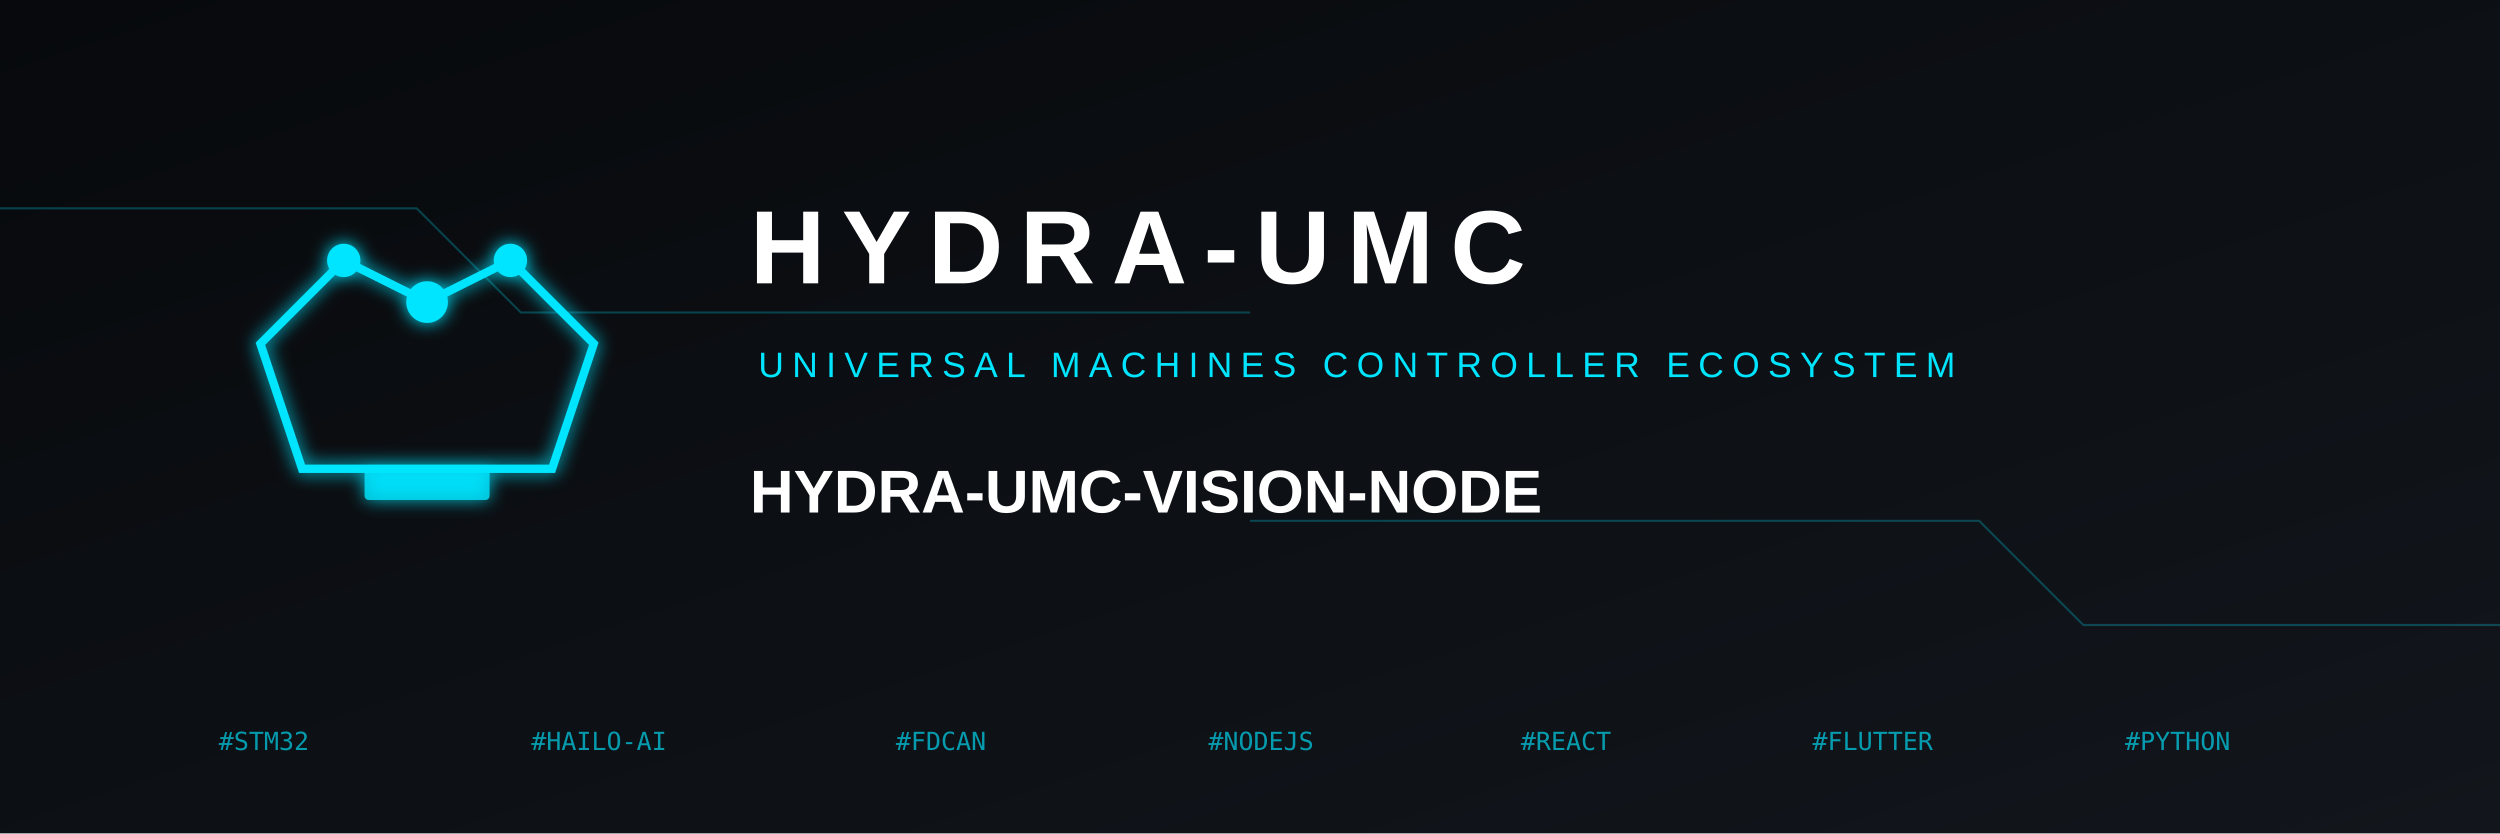
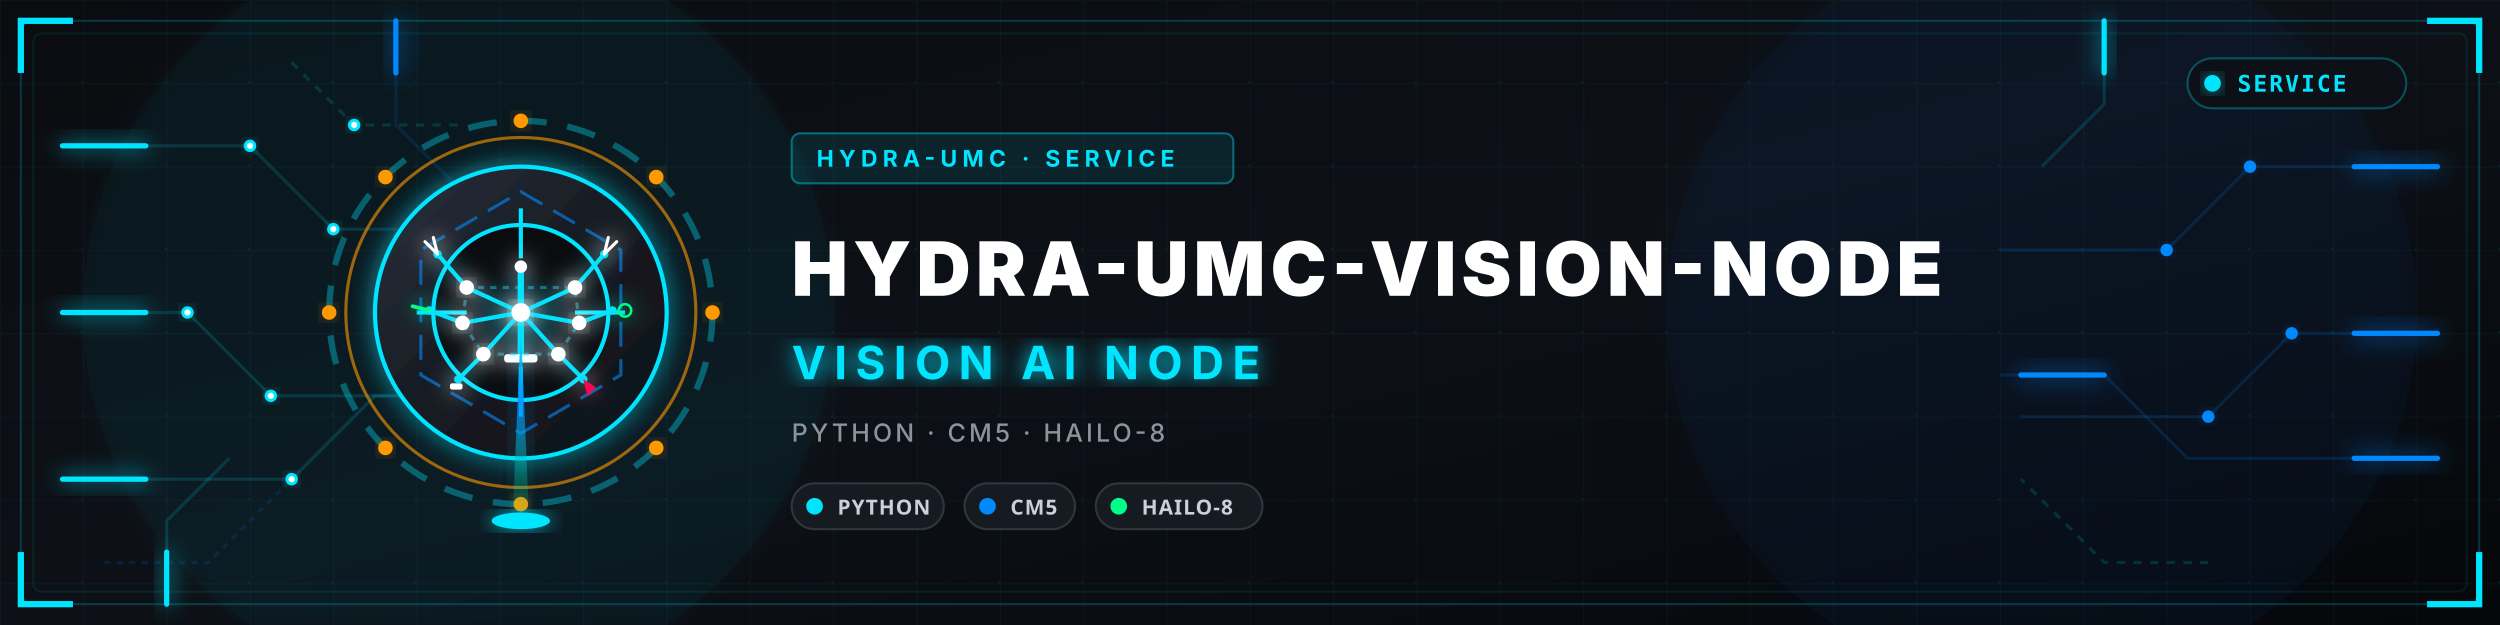
- <svg xmlns="http://www.w3.org/2000/svg" viewBox="0 0 1200 400" role="img" aria-labelledby="title desc">
+ <svg xmlns="http://www.w3.org/2000/svg" viewBox="0 0 1200 300" width="100%" height="100%">
  <defs>
-     <linearGradient id="bg" x1="0%" y1="0%" x2="100%" y2="100%">
-       <stop stop-color="#07090C" />
-       <stop offset="1" stop-color="#12161C" />
-     </linearGradient>
-     <filter id="g">
-       <feGaussianBlur stdDeviation="4" result="b" />
+     <linearGradient id="bgGlow" x1="0%" y1="0%" x2="100%" y2="100%">
+       <stop offset="0%" stop-color="#0A0C10" />
+       <stop offset="50%" stop-color="#0D1117" />
+       <stop offset="100%" stop-color="#05070A" />
+     </linearGradient>
+     <linearGradient id="cyanGlow" x1="0%" y1="0%" x2="100%" y2="0%">
+       <stop offset="0%" stop-color="#00E5FF" stop-opacity="0.8" />
+       <stop offset="100%" stop-color="#0088FF" stop-opacity="0.9" />
+     </linearGradient>
+     <linearGradient id="hydraCyanGlow" x1="0%" y1="0%" x2="100%" y2="100%">
+       <stop offset="0%" stop-color="#00F0FF" />
+       <stop offset="100%" stop-color="#0077FF" />
+     </linearGradient>
+     <linearGradient id="laserBeam" x1="0%" y1="0%" x2="0%" y2="100%">
+       <stop offset="0%" stop-color="#00E5FF" stop-opacity="1" />
+       <stop offset="40%" stop-color="#0088FF" stop-opacity="0.8" />
+       <stop offset="100%" stop-color="#00FF88" stop-opacity="0" />
+     </linearGradient>
+     <linearGradient id="metalGradient" x1="0%" y1="0%" x2="100%" y2="100%">
+       <stop offset="0%" stop-color="#2A303C" />
+       <stop offset="50%" stop-color="#161B22" />
+       <stop offset="100%" stop-color="#0D1117" />
+     </linearGradient>
+     <filter id="glowCyan" x="-20%" y="-20%" width="140%" height="140%">
+       <feGaussianBlur stdDeviation="5" result="blur" />
      <feMerge>
-         <feMergeNode in="b" />
+         <feMergeNode in="blur" />
        <feMergeNode in="SourceGraphic" />
      </feMerge>
    </filter>
+     <filter id="glowBlue" x="-20%" y="-20%" width="140%" height="140%">
+       <feGaussianBlur stdDeviation="6" result="blur" />
+       <feMerge>
+         <feMergeNode in="blur" />
+         <feMergeNode in="SourceGraphic" />
+       </feMerge>
+     </filter>
+     <filter id="glowBeam" x="-30%" y="-30%" width="160%" height="160%">
+       <feGaussianBlur stdDeviation="8" result="blur" />
+       <feMerge>
+         <feMergeNode in="blur" />
+         <feMergeNode in="SourceGraphic" />
+       </feMerge>
+     </filter>
+     <pattern id="cyberGrid" width="40" height="40" patternUnits="userSpaceOnUse">
+       <path d="M 40 0 L 0 0 0 40" fill="none" stroke="#00E5FF" stroke-opacity="0.04" stroke-width="1" />
+       <circle cx="40" cy="40" r="1" fill="#00E5FF" fill-opacity="0.1" />
+     </pattern>
+     <g id="pcbNode">
+       <circle cx="0" cy="0" r="3" fill="#00E5FF" filter="url(#glowCyan)" />
+       <circle cx="0" cy="0" r="1.5" fill="#FFFFFF" />
+     </g>
  </defs>
-   <rect width="1200" height="400" fill="url(#bg)" />
-   <g fill="none" stroke="#00E5FF" stroke-width="1" opacity=".25">
-     <path d="M0 100H200L250 150H600" />
-     <path d="M1200 300H1000L950 250H600" />
-   </g>
-   <g transform="translate(205 185)" filter="url(#g)">
-     <path d="M-60,40 -80,-20 -40,-60 0,-40 40,-60 80,-20 60,40Z" fill="none" stroke="#00E5FF" stroke-width="4" />
-     <circle cy="-40" r="10" fill="#00E5FF" />
-     <circle cx="-40" cy="-60" r="8" fill="#00E5FF" />
-     <circle cx="40" cy="-60" r="8" fill="#00E5FF" />
-     <rect x="-30" y="40" width="60" height="15" rx="2" fill="#00E5FF" opacity=".8" />
-   </g>
-   <text x="360" y="136" font-family="Arial,sans-serif" font-size="50" font-weight="bold" fill="#FFF" letter-spacing="8">HYDRA-UMC</text>
-   <text x="364" y="181" font-family="Arial,sans-serif" font-size="17" fill="#00E5FF" letter-spacing="4">UNIVERSAL MACHINES CONTROLLER ECOSYSTEM</text>
-   <text x="360" y="246" font-family="Arial,sans-serif" font-size="29" font-weight="bold" fill="#FFF">HYDRA-UMC-VISION-NODE</text>
-   <g font-family="monospace" font-size="12" fill="#00E5FF" opacity=".65">
-     <text x="105" y="360">#STM32</text>
-     <text x="255" y="360">#HAILO-AI</text>
-     <text x="430" y="360">#FDCAN</text>
-     <text x="580" y="360">#NODEJS</text>
-     <text x="730" y="360">#REACT</text>
-     <text x="870" y="360">#FLUTTER</text>
-     <text x="1020" y="360">#PYTHON</text>
+   <rect width="1200" height="300" fill="url(#bgGlow)" />
+   <rect width="1200" height="300" fill="url(#cyberGrid)" />
+   <circle cx="220" cy="150" r="180" fill="#00E5FF" fill-opacity="0.03" filter="url(#glowCyan)">
+     <animate attributeName="fill-opacity" values="0.02;0.05;0.02" dur="6s" repeatCount="indefinite" />
+   </circle>
+   <circle cx="980" cy="150" r="180" fill="#0077FF" fill-opacity="0.03" filter="url(#glowBlue)">
+     <animate attributeName="fill-opacity" values="0.02;0.05;0.02" dur="6s" repeatCount="indefinite" />
+   </circle>
+   <rect x="10" y="10" width="1180" height="280" fill="none" stroke="#00E5FF" stroke-opacity="0.2" stroke-width="1" rx="6" />
+   <rect x="16" y="16" width="1168" height="268" fill="none" stroke="#00E5FF" stroke-opacity="0.08" stroke-width="1" rx="4" />
+   <path d="M 10 35 L 10 10 L 35 10" fill="none" stroke="#00E5FF" stroke-width="3">
+     <animate attributeName="stroke-opacity" values="0.6;1;0.6" dur="3s" repeatCount="indefinite" />
+   </path>
+   <path d="M 1190 35 L 1190 10 L 1165 10" fill="none" stroke="#00E5FF" stroke-width="3">
+     <animate attributeName="stroke-opacity" values="0.6;1;0.6" dur="3s" repeatCount="indefinite" />
+   </path>
+   <path d="M 10 265 L 10 290 L 35 290" fill="none" stroke="#00E5FF" stroke-width="3">
+     <animate attributeName="stroke-opacity" values="0.6;1;0.6" dur="3s" repeatCount="indefinite" />
+   </path>
+   <path d="M 1190 265 L 1190 290 L 1165 290" fill="none" stroke="#00E5FF" stroke-width="3">
+     <animate attributeName="stroke-opacity" values="0.6;1;0.6" dur="3s" repeatCount="indefinite" />
+   </path>
+   <g stroke="#00E5FF" stroke-opacity="0.15" stroke-width="1.5" fill="none">
+     <path d="M 30 70 L 120 70 L 160 110 L 240 110" />
+     <path d="M 30 150 L 90 150 L 130 190 L 220 190" />
+     <path d="M 30 230 L 140 230 L 180 190 L 210 190" />
+     <path d="M 80 290 L 80 250 L 110 220" />
+     <path d="M 190 10 L 190 60 L 220 90" stroke="#0077FF" stroke-opacity="0.15" />
+     <path d="M 140 30 L 170 60 L 220 60" stroke-dasharray="4,4" />
+     <path d="M 50 270 L 100 270 L 140 230" stroke="#0077FF" stroke-opacity="0.15" stroke-dasharray="3,3" />
+   </g>
+   <g fill="none" stroke-linecap="round" stroke-linejoin="round">
+     <path d="M 30 70 L 120 70 L 160 110 L 240 110" stroke="#00E5FF" stroke-width="2.5" stroke-dasharray="40, 240" filter="url(#glowCyan)">
+       <animate attributeName="stroke-dashoffset" values="280;0" dur="3s" repeatCount="indefinite" />
+     </path>
+     <path d="M 30 150 L 90 150 L 130 190 L 220 190" stroke="#00E5FF" stroke-width="2.5" stroke-dasharray="40, 220" filter="url(#glowCyan)">
+       <animate attributeName="stroke-dashoffset" values="260;0" dur="3.5s" repeatCount="indefinite" />
+     </path>
+     <path d="M 30 230 L 140 230 L 180 190 L 210 190" stroke="#00E5FF" stroke-width="2.5" stroke-dasharray="40, 230" filter="url(#glowCyan)">
+       <animate attributeName="stroke-dashoffset" values="270;0" dur="3.2s" repeatCount="indefinite" />
+     </path>
+     <path d="M 80 290 L 80 250 L 110 220" stroke="#00E5FF" stroke-width="2.5" stroke-dasharray="25, 100" filter="url(#glowCyan)">
+       <animate attributeName="stroke-dashoffset" values="125;0" dur="2.5s" repeatCount="indefinite" />
+     </path>
+     <path d="M 190 10 L 190 60 L 220 90" stroke="#0088FF" stroke-width="2.5" stroke-dasharray="25, 90" filter="url(#glowBlue)">
+       <animate attributeName="stroke-dashoffset" values="115;0" dur="2.8s" repeatCount="indefinite" />
+     </path>
+   </g>
+   <use href="#pcbNode" x="120" y="70" />
+   <use href="#pcbNode" x="160" y="110" />
+   <use href="#pcbNode" x="90" y="150" />
+   <use href="#pcbNode" x="130" y="190" />
+   <use href="#pcbNode" x="140" y="230" />
+   <use href="#pcbNode" x="170" y="60" />
+   <g stroke="#0088FF" stroke-opacity="0.15" stroke-width="1.5" fill="none">
+     <path d="M 1170 80 L 1080 80 L 1040 120 L 960 120" />
+     <path d="M 1170 160 L 1100 160 L 1060 200 L 970 200" />
+     <path d="M 1170 220 L 1050 220 L 1010 180 M 1010 180 L 960 180" />
+     <path d="M 1010 10 L 1010 50 L 980 80" stroke="#00E5FF" stroke-opacity="0.15" />
+     <path d="M 1060 270 L 1010 270 L 970 230" stroke="#00E5FF" stroke-opacity="0.15" stroke-dasharray="4,4" />
+   </g>
+   <g fill="none" stroke-linecap="round" stroke-linejoin="round">
+     <path d="M 1170 80 L 1080 80 L 1040 120 L 960 120" stroke="#0088FF" stroke-width="2.5" stroke-dasharray="40, 230" filter="url(#glowBlue)">
+       <animate attributeName="stroke-dashoffset" values="0;270" dur="3.5s" repeatCount="indefinite" />
+     </path>
+     <path d="M 1170 160 L 1100 160 L 1060 200 L 970 200" stroke="#0088FF" stroke-width="2.5" stroke-dasharray="40, 240" filter="url(#glowBlue)">
+       <animate attributeName="stroke-dashoffset" values="0;280" dur="3.8s" repeatCount="indefinite" />
+     </path>
+     <path d="M 1170 220 L 1050 220 L 1010 180 M 1010 180 L 960 180" stroke="#0088FF" stroke-width="2.5" stroke-dasharray="40, 250" filter="url(#glowBlue)">
+       <animate attributeName="stroke-dashoffset" values="0;290" dur="4s" repeatCount="indefinite" />
+     </path>
+     <path d="M 1010 10 L 1010 50 L 980 80" stroke="#00E5FF" stroke-width="2.5" stroke-dasharray="25, 95" filter="url(#glowCyan)">
+       <animate attributeName="stroke-dashoffset" values="0;120" dur="2.6s" repeatCount="indefinite" />
+     </path>
+   </g>
+   <circle cx="1080" cy="80" r="3" fill="#0088FF" filter="url(#glowBlue)" />
+   <circle cx="1040" cy="120" r="3" fill="#0088FF" filter="url(#glowBlue)" />
+   <circle cx="1100" cy="160" r="3" fill="#0088FF" filter="url(#glowBlue)" />
+   <circle cx="1060" cy="200" r="3" fill="#0088FF" filter="url(#glowBlue)" />
+   <g transform="translate(250, 150)">
+     <g>
+       <circle cx="0" cy="0" r="92" fill="none" stroke="#00E5FF" stroke-opacity="0.35" stroke-width="3" stroke-dasharray="14,10" />
+       <circle cx="0" cy="0" r="84" fill="none" stroke="#FF9900" stroke-opacity="0.6" stroke-width="1.5" />
+       <circle cx="92" cy="0" r="3.5" fill="#FF9900" filter="url(#glowBlue)" />
+       <circle cx="65" cy="65" r="3.5" fill="#FF9900" filter="url(#glowBlue)" />
+       <circle cx="0" cy="92" r="3.5" fill="#FF9900" filter="url(#glowBlue)" />
+       <circle cx="-65" cy="65" r="3.5" fill="#FF9900" filter="url(#glowBlue)" />
+       <circle cx="-92" cy="0" r="3.5" fill="#FF9900" filter="url(#glowBlue)" />
+       <circle cx="-65" cy="-65" r="3.5" fill="#FF9900" filter="url(#glowBlue)" />
+       <circle cx="0" cy="-92" r="3.5" fill="#FF9900" filter="url(#glowBlue)" />
+       <circle cx="65" cy="-65" r="3.5" fill="#FF9900" filter="url(#glowBlue)" />
+       <animateTransform attributeName="transform" type="rotate" from="0 0 0" to="360 0 0" dur="25s" repeatCount="indefinite" />
+     </g>
+     <circle cx="0" cy="0" r="70" fill="url(#metalGradient)" stroke="#00E5FF" stroke-width="2" filter="url(#glowCyan)" />
+     <g>
+       <polygon points="0,-58 48,-30 48,30 0,58 -48,30 -48,-30" fill="none" stroke="#0088FF" stroke-width="1.5" stroke-dasharray="12,6" opacity="0.6" />
+       <animateTransform attributeName="transform" type="rotate" from="360 0 0" to="0 0 0" dur="18s" repeatCount="indefinite" />
+     </g>
+     <circle cx="0" cy="0" r="42" fill="#0A0C10" stroke="#00E5FF" stroke-width="2" />
+     <line x1="-50" y1="0" x2="-26" y2="0" stroke="#00E5FF" stroke-width="2" />
+     <line x1="26" y1="0" x2="50" y2="0" stroke="#00E5FF" stroke-width="2" />
+     <line x1="0" y1="-50" x2="0" y2="-26" stroke="#00E5FF" stroke-width="2" />
+     <line x1="0" y1="26" x2="0" y2="50" stroke="#00E5FF" stroke-width="2" />
+     <g id="hydra8ArmSystem" filter="url(#glowCyan)">
+       <line x1="0" y1="0" x2="0" y2="22" stroke="#00E5FF" stroke-width="3" stroke-linecap="round" />
+       <rect x="-8" y="20" width="16" height="4" rx="1.5" fill="#FFFFFF" />
+       <line x1="0" y1="0" x2="0" y2="-22" stroke="#00E5FF" stroke-width="3" stroke-linecap="round" />
+       <circle cx="0" cy="-22" r="3" fill="#FFFFFF" />
+       <path d="M -26 -12 L -28 5 L -18 20 L 18 20 L 28 5 L 26 -12 Z" fill="none" stroke="#00E5FF" stroke-width="1.5" stroke-dasharray="3,3" opacity="0.4" />
+       <path d="M 0 0 L -26 -12 M 0 0 L -28 5 M 0 0 L -18 20 M 0 0 L 18 20 M 0 0 L 28 5 M 0 0 L 26 -12" stroke="#00E5FF" stroke-width="2" stroke-linecap="round" />
+       <g transform="translate(-26, -12)">
+         <g>
+           <animateTransform attributeName="transform" type="rotate" values="-25;15;-25" dur="3.4s" repeatCount="indefinite" />
+           <line x1="0" y1="0" x2="-14" y2="-16" stroke="#00E5FF" stroke-width="2" stroke-linecap="round" />
+           <circle cx="-14" cy="-16" r="2" fill="#00E5FF" />
+           <g transform="translate(-14, -16)">
+             <animateTransform attributeName="transform" type="rotate" values="30;-20;30" dur="3.4s" repeatCount="indefinite" />
+             <path d="M 0 0 L -6 -6 M 0 0 L -2 -8" stroke="#FFFFFF" stroke-width="1.5" stroke-linecap="round" />
+           </g>
+         </g>
+       </g>
+       <g transform="translate(-28, 5)">
+         <g>
+           <animateTransform attributeName="transform" type="rotate" values="-18;22;-18" dur="4.0s" repeatCount="indefinite" />
+           <line x1="0" y1="0" x2="-16" y2="-6" stroke="#00E5FF" stroke-width="2" stroke-linecap="round" />
+           <circle cx="-16" cy="-6" r="2" fill="#00E5FF" />
+           <g transform="translate(-16, -6)">
+             <animateTransform attributeName="transform" type="rotate" values="-25;25;-25" dur="4.0s" repeatCount="indefinite" />
+             <line x1="0" y1="0" x2="-8" y2="-2" stroke="#00FF88" stroke-width="1.8" stroke-linecap="round" />
+           </g>
+         </g>
+       </g>
+       <g transform="translate(-18, 20)">
+         <g>
+           <animateTransform attributeName="transform" type="rotate" values="-15;20;-15" dur="4.5s" repeatCount="indefinite" />
+           <line x1="0" y1="0" x2="-12" y2="12" stroke="#00E5FF" stroke-width="2" stroke-linecap="round" />
+           <circle cx="-12" cy="12" r="2" fill="#00E5FF" />
+           <g transform="translate(-12, 12)">
+             <animateTransform attributeName="transform" type="rotate" values="20;-15;20" dur="4.5s" repeatCount="indefinite" />
+             <rect x="-4" y="2" width="6" height="3" rx="1" fill="#FFFFFF" />
+           </g>
+         </g>
+       </g>
+       <g transform="translate(18, 20)">
+         <g>
+           <animateTransform attributeName="transform" type="rotate" values="15;-20;15" dur="4.2s" repeatCount="indefinite" />
+           <line x1="0" y1="0" x2="12" y2="12" stroke="#00E5FF" stroke-width="2" stroke-linecap="round" />
+           <circle cx="12" cy="12" r="2" fill="#00E5FF" />
+           <g transform="translate(12, 12)">
+             <animateTransform attributeName="transform" type="rotate" values="-20;15;-20" dur="4.2s" repeatCount="indefinite" />
+             <polygon points="0,0 6,4 2,8" fill="#FF0055" />
+           </g>
+         </g>
+       </g>
+       <g transform="translate(28, 5)">
+         <g>
+           <animateTransform attributeName="transform" type="rotate" values="22;-18;22" dur="3.8s" repeatCount="indefinite" />
+           <line x1="0" y1="0" x2="16" y2="-6" stroke="#00E5FF" stroke-width="2" stroke-linecap="round" />
+           <circle cx="16" cy="-6" r="2" fill="#00E5FF" />
+           <g transform="translate(16, -6)">
+             <animateTransform attributeName="transform" type="rotate" values="20;-20;20" dur="3.8s" repeatCount="indefinite" />
+             <circle cx="6" cy="0" r="3" fill="none" stroke="#00FF88" stroke-width="1.2" />
+           </g>
+         </g>
+       </g>
+       <g transform="translate(26, -12)">
+         <g>
+           <animateTransform attributeName="transform" type="rotate" values="25;-15;25" dur="3.2s" repeatCount="indefinite" />
+           <line x1="0" y1="0" x2="14" y2="-16" stroke="#00E5FF" stroke-width="2" stroke-linecap="round" />
+           <circle cx="14" cy="-16" r="2" fill="#00E5FF" />
+           <g transform="translate(14, -16)">
+             <animateTransform attributeName="transform" type="rotate" values="-30;20;-30" dur="3.2s" repeatCount="indefinite" />
+             <path d="M 0 0 L 6 -6 M 0 0 L 2 -8" stroke="#FFFFFF" stroke-width="1.5" stroke-linecap="round" />
+           </g>
+         </g>
+       </g>
+       <circle cx="0" cy="0" r="4.5" fill="#FFFFFF" filter="url(#glowCyan)" />
+       <circle cx="-26" cy="-12" r="3.5" fill="#FFFFFF" filter="url(#glowCyan)" />
+       <circle cx="-28" cy="5" r="3.5" fill="#FFFFFF" filter="url(#glowCyan)" />
+       <circle cx="-18" cy="20" r="3.5" fill="#FFFFFF" filter="url(#glowCyan)" />
+       <circle cx="18" cy="20" r="3.5" fill="#FFFFFF" filter="url(#glowCyan)" />
+       <circle cx="28" cy="5" r="3.5" fill="#FFFFFF" filter="url(#glowCyan)" />
+       <circle cx="26" cy="-12" r="3.5" fill="#FFFFFF" filter="url(#glowCyan)" />
+     </g>
+   </g>
+   <path d="M 250 157 L 246 250 L 254 250 Z" fill="url(#laserBeam)" filter="url(#glowBeam)">
+     <animate attributeName="opacity" values="0.3;1;0.3" dur="1.2s" repeatCount="indefinite" />
+   </path>
+   <ellipse cx="250" cy="250" rx="14" ry="4" fill="#00E5FF" filter="url(#glowCyan)">
+     <animate attributeName="rx" values="10;18;10" dur="1.2s" repeatCount="indefinite" />
+     <animate attributeName="opacity" values="0.4;1;0.4" dur="1.2s" repeatCount="indefinite" />
+   </ellipse>
+   <g transform="translate(380, 0)">
+     <g transform="translate(0, 82)">
+       <rect x="0" y="-18" width="212" height="24" rx="4" fill="#00E5FF" fill-opacity="0.1" stroke="#00E5FF" stroke-opacity="0.4" stroke-width="1">
+         <animate attributeName="stroke-opacity" values="0.3;0.8;0.3" dur="4s" repeatCount="indefinite" />
+       </rect>
+       <text x="12" y="-2" font-family="'Inter', 'Segoe UI', 'Roboto', sans-serif" font-weight="700" font-size="11" fill="#00E5FF" letter-spacing="2.5">HYDRA-UMC · SERVICE</text>
+     </g>
+     <text x="0" y="142" font-family="'Inter', 'Segoe UI', 'Roboto', sans-serif" font-weight="900" font-size="36" fill="#FFFFFF" letter-spacing="2.5">HYDRA-UMC-VISION-NODE</text>
+     <text x="0" y="182" font-family="'Inter', 'Segoe UI', 'Roboto', sans-serif" font-weight="700" font-size="22" fill="#00E5FF" letter-spacing="4" filter="url(#glowCyan)">VISION AI NODE</text>
+     <text x="0" y="212" font-family="'Inter', 'Segoe UI', 'Roboto', sans-serif" font-weight="500" font-size="12" fill="#8B949E" letter-spacing="1.5">PYTHON · CM5 · HAILO-8</text>
+     <g transform="translate(0, 232)">
+       <rect x="0" y="0" width="73" height="22" rx="11" fill="#161B22" stroke="#30363D" stroke-width="1" />
+       <circle cx="11" cy="11" r="4" fill="#00E5FF">
+         <animate attributeName="opacity" values="0.5;1;0.5" dur="2.0s" repeatCount="indefinite" />
+       </circle>
+       <text x="22" y="15" font-family="sans-serif" font-weight="600" font-size="10" fill="#C9D1D9" letter-spacing="0.5">PYTHON</text>
+       <rect x="83" y="0" width="53" height="22" rx="11" fill="#161B22" stroke="#30363D" stroke-width="1" />
+       <circle cx="94" cy="11" r="4" fill="#0088FF">
+         <animate attributeName="opacity" values="0.5;1;0.5" dur="2.2s" repeatCount="indefinite" />
+       </circle>
+       <text x="105" y="15" font-family="sans-serif" font-weight="600" font-size="10" fill="#C9D1D9" letter-spacing="0.5">CM5</text>
+       <rect x="146" y="0" width="80" height="22" rx="11" fill="#161B22" stroke="#30363D" stroke-width="1" />
+       <circle cx="157" cy="11" r="4" fill="#00FF88">
+         <animate attributeName="opacity" values="0.5;1;0.5" dur="2.4s" repeatCount="indefinite" />
+       </circle>
+       <text x="168" y="15" font-family="sans-serif" font-weight="600" font-size="10" fill="#C9D1D9" letter-spacing="0.5">HAILO-8</text>
+     </g>
+   </g>
+   <g transform="translate(1060, 42)">
+     <rect x="-10" y="-14" width="105" height="24" rx="12" fill="#0D1117" stroke="#00E5FF" stroke-opacity="0.3" stroke-width="1" />
+     <circle cx="2" cy="-2" r="4" fill="#00E5FF" filter="url(#glowCyan)">
+       <animate attributeName="opacity" values="0.3;1;0.3" dur="1.5s" repeatCount="indefinite" />
+     </circle>
+     <text x="14" y="2" font-family="monospace" font-weight="700" font-size="11" fill="#00E5FF" letter-spacing="1">SERVICE</text>
  </g>
</svg>
